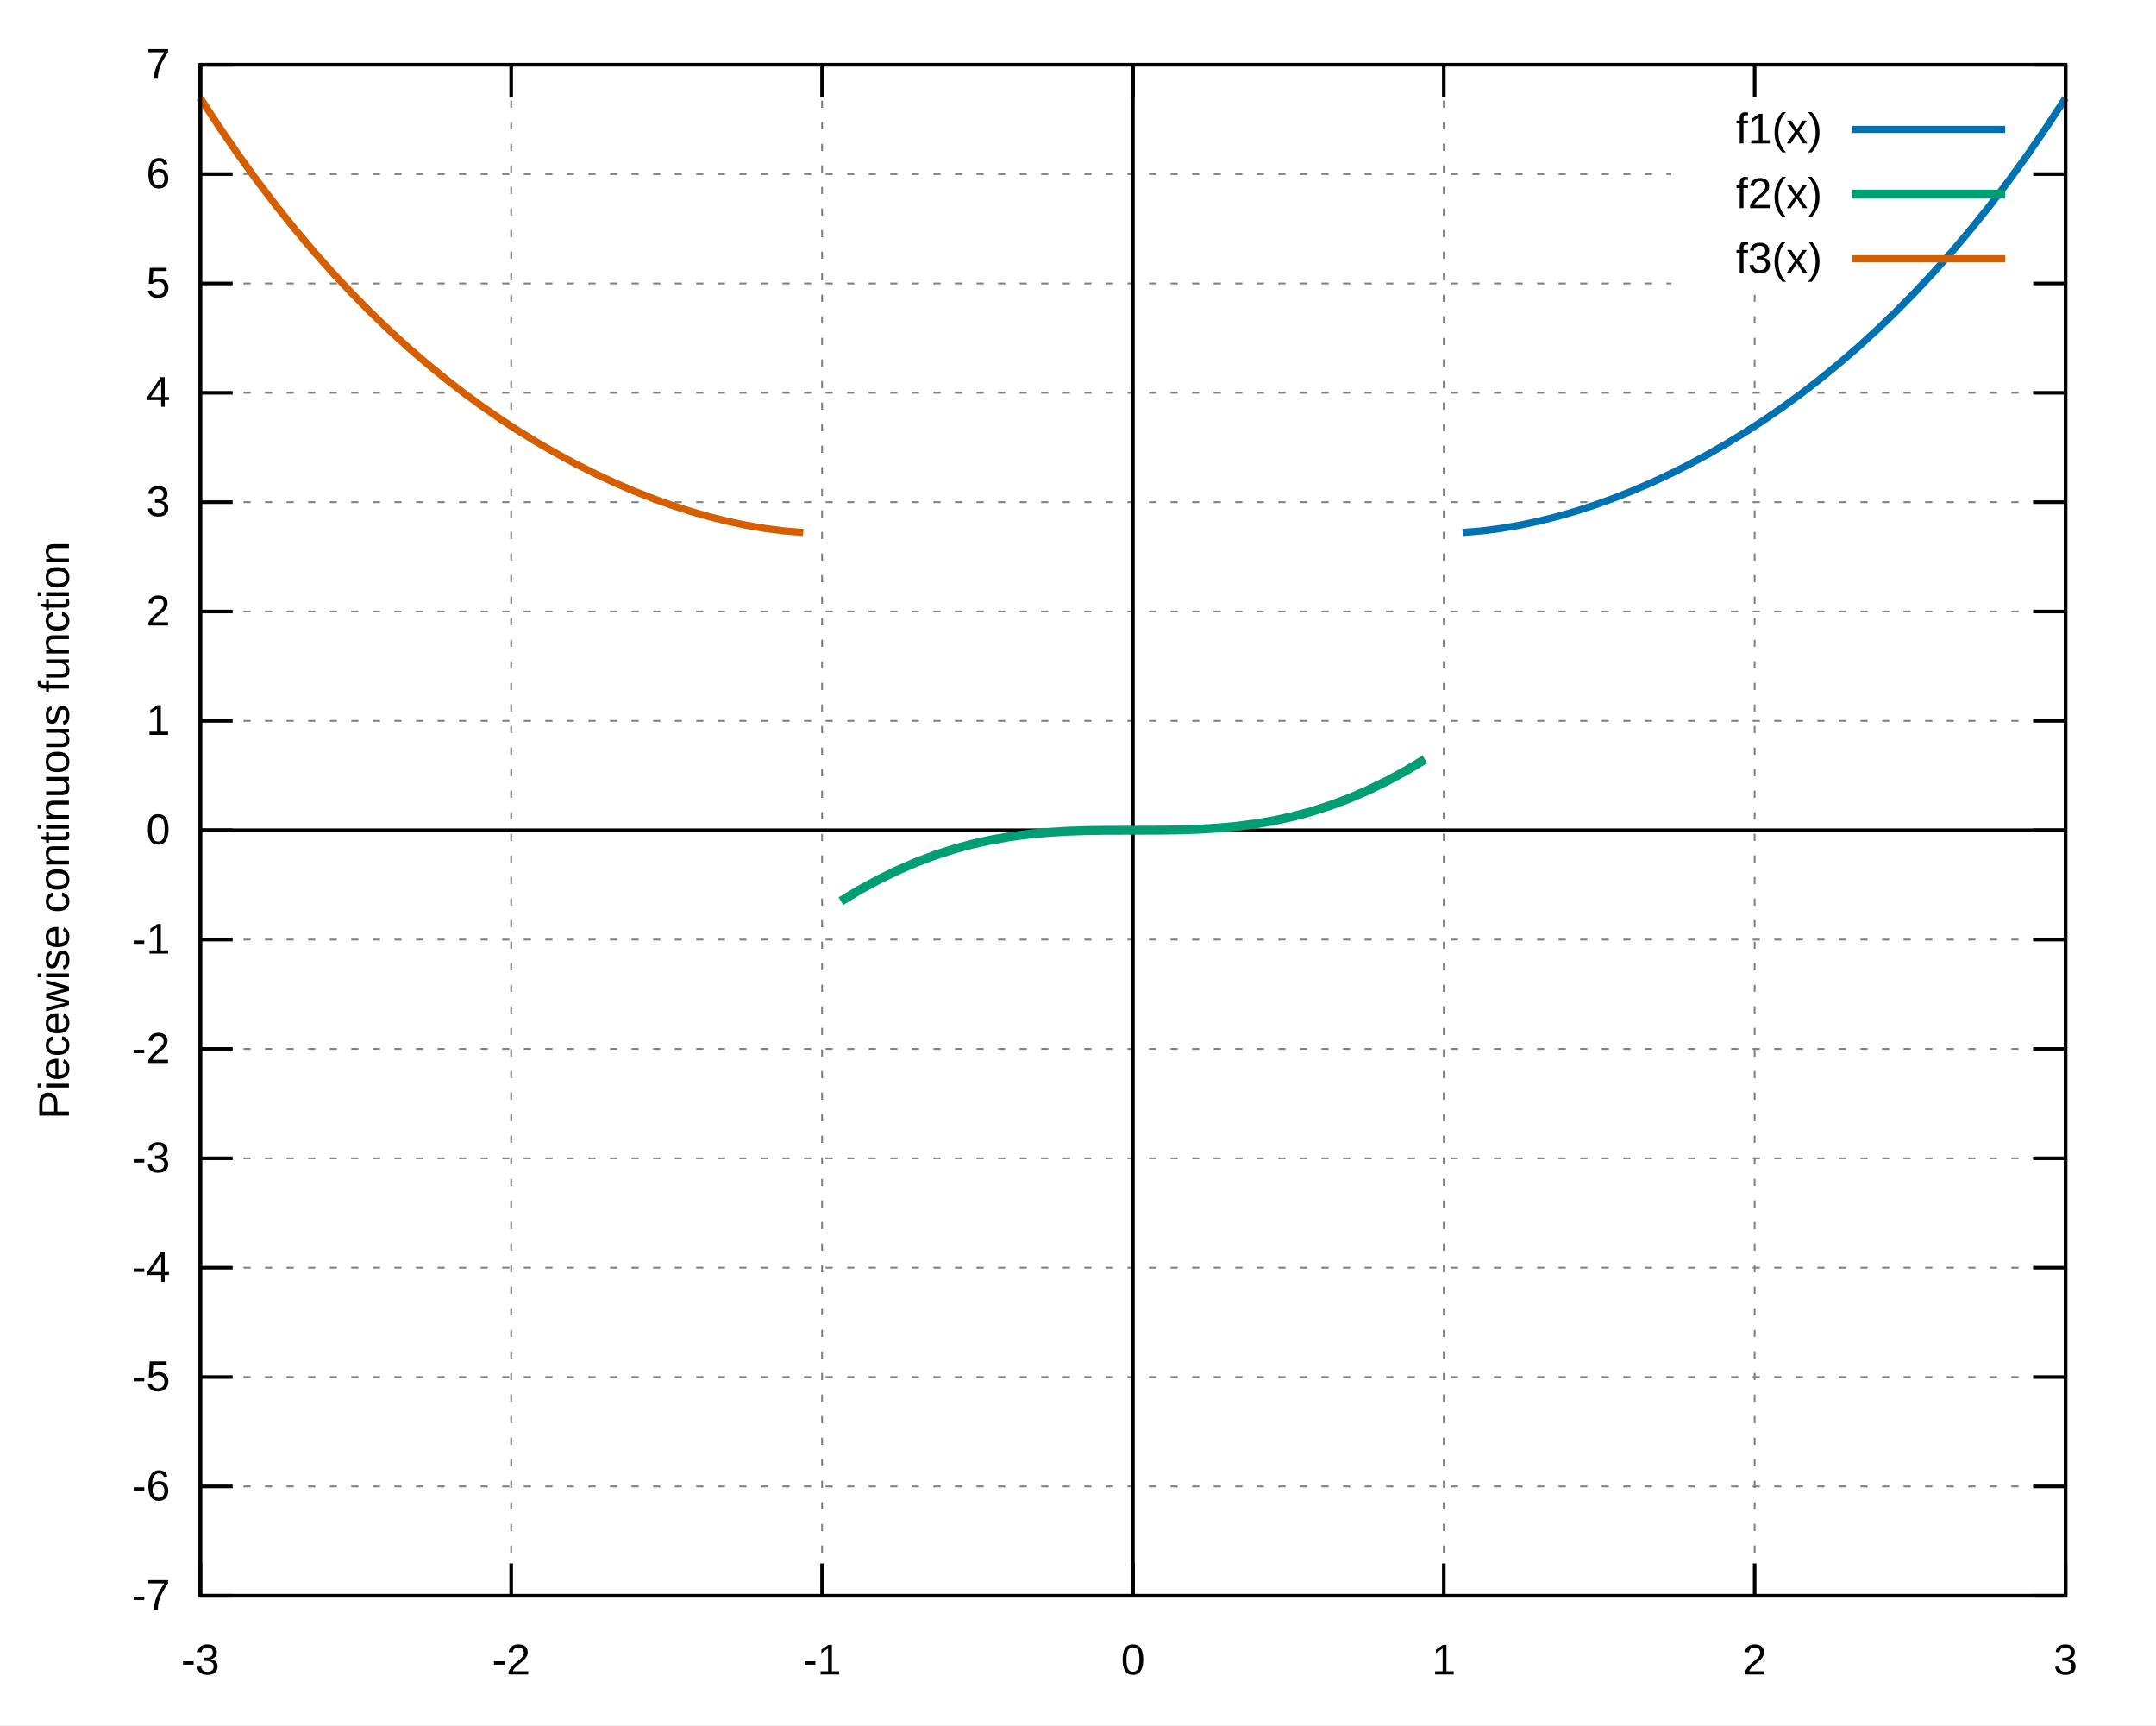
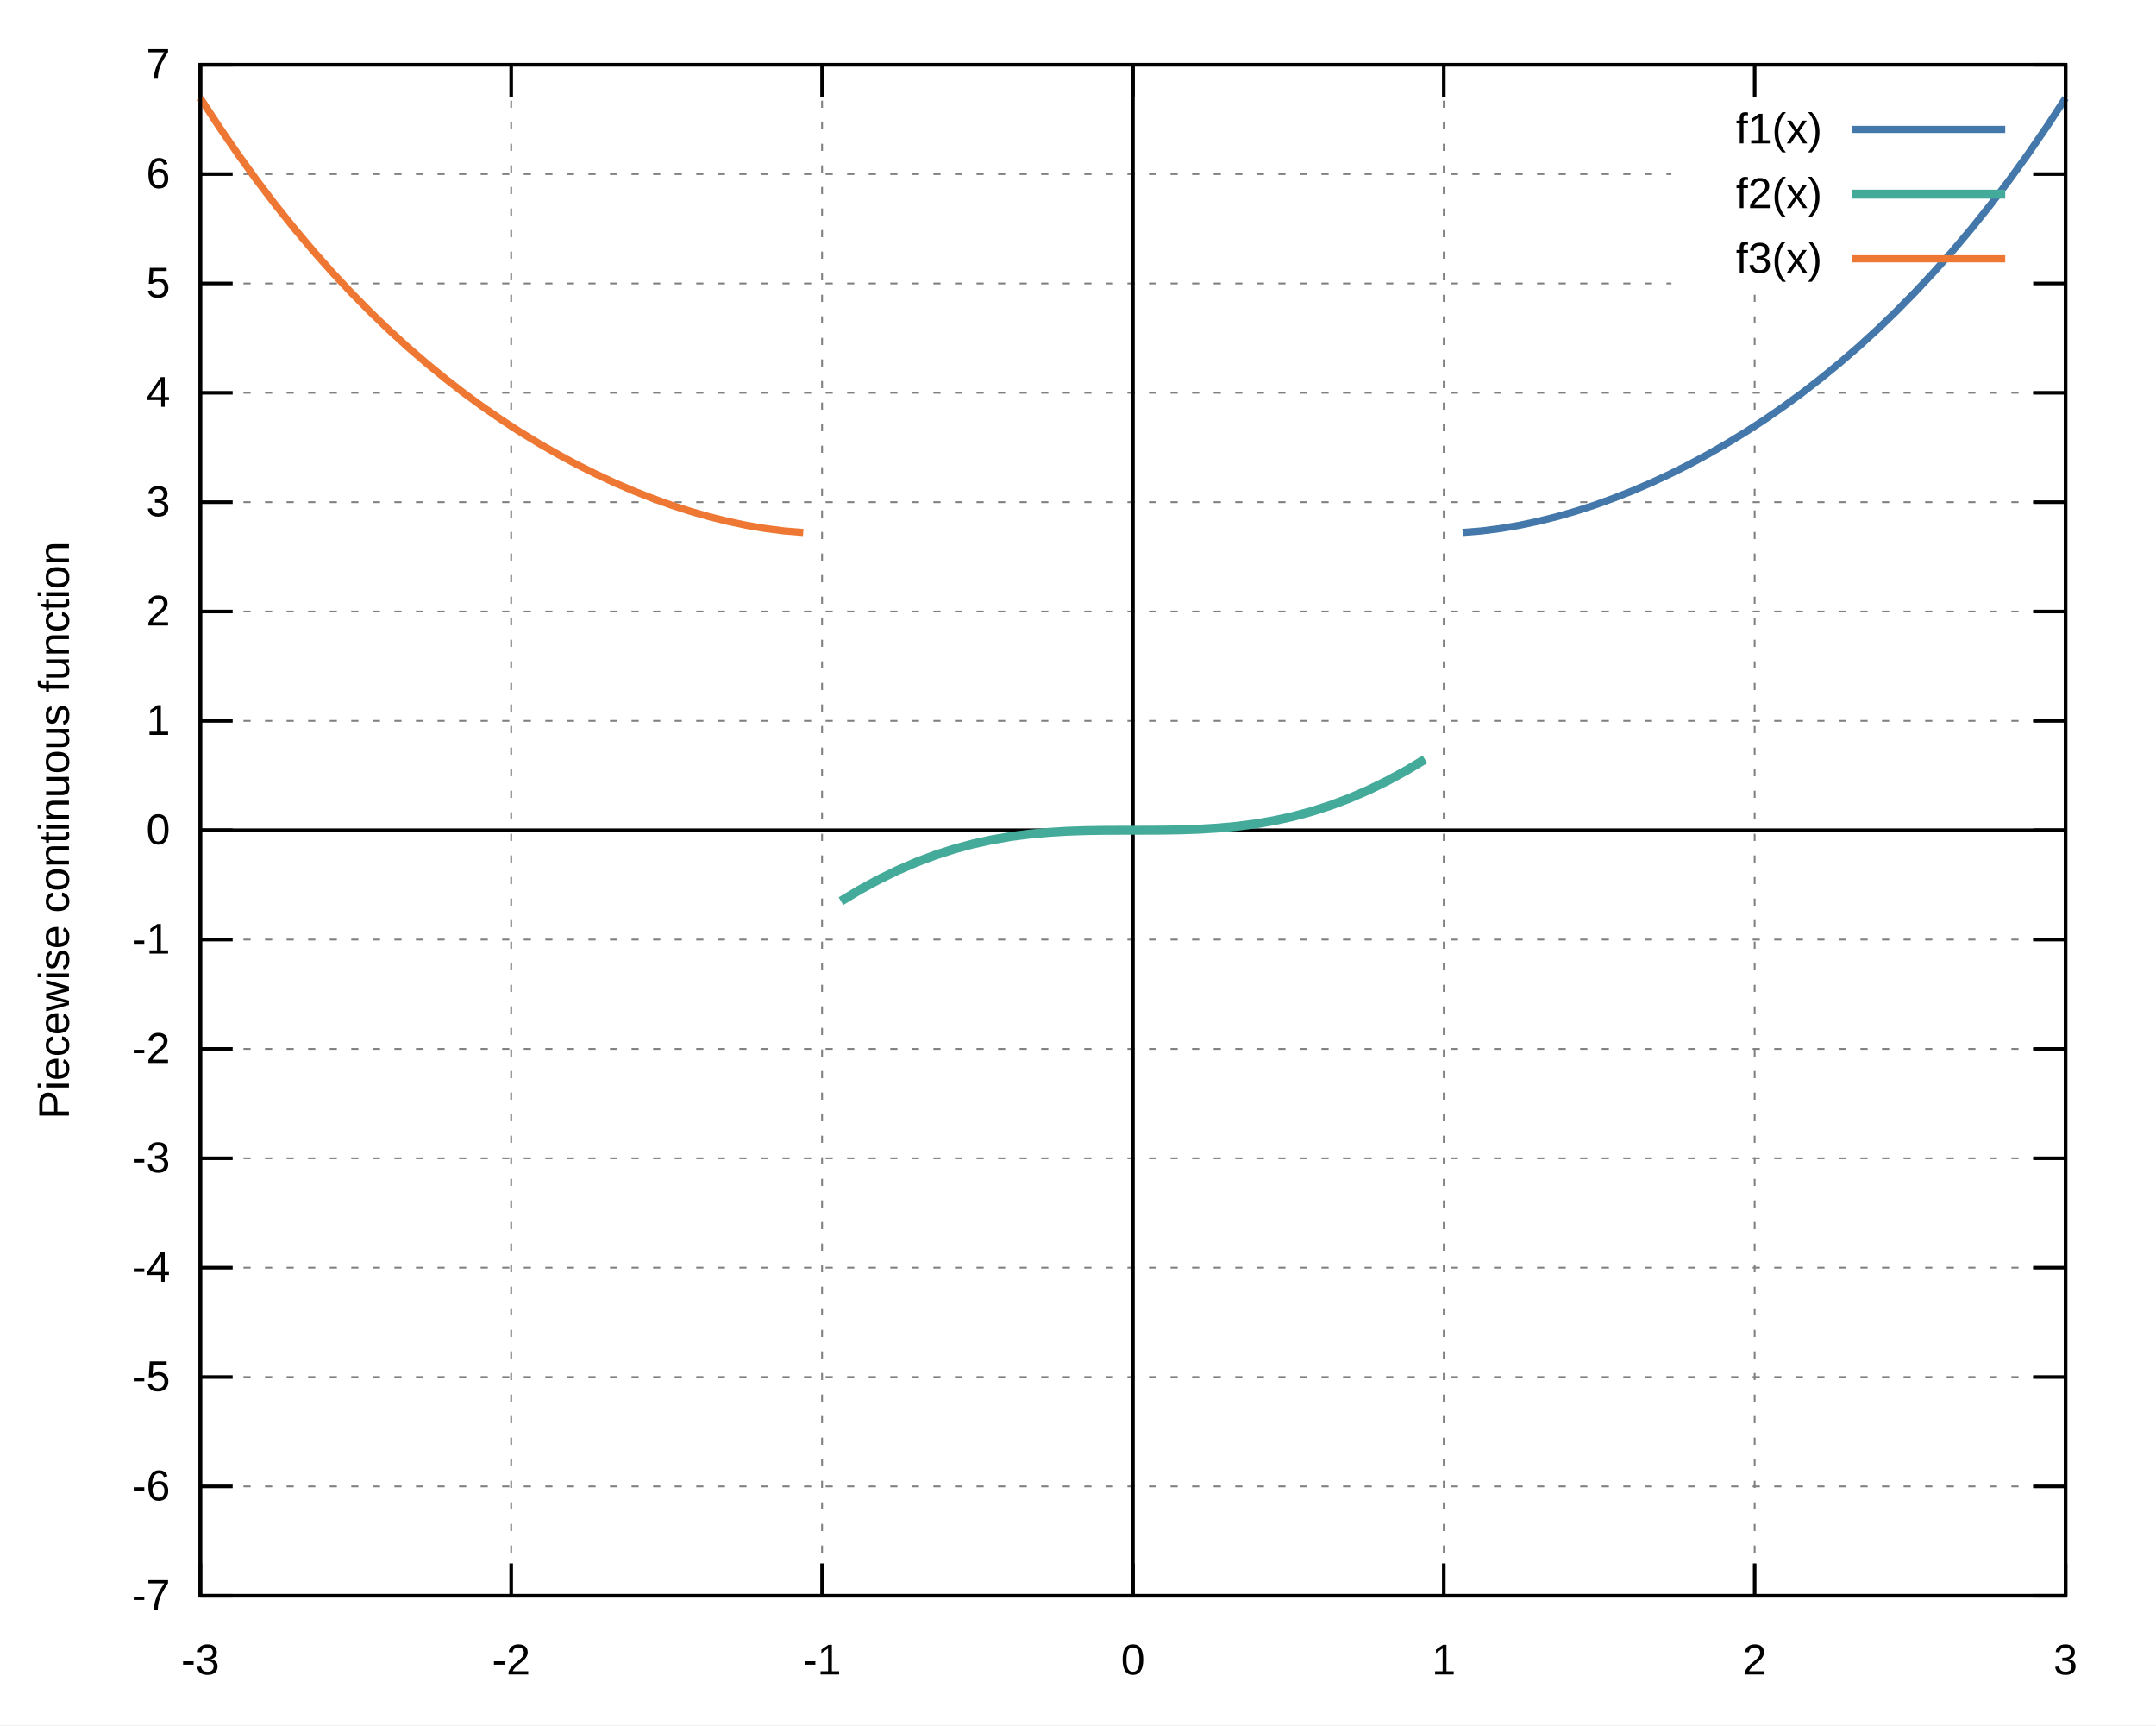
<svg xmlns="http://www.w3.org/2000/svg" xmlns:xlink="http://www.w3.org/1999/xlink" width="600" height="480" viewBox="0 0 600 480">
  <g id="gnuplot_canvas">
    <rect x="0" y="0" width="600" height="480" fill="#ffffff" />
    <defs>
      <circle id="gpDot" r="0.5" stroke-width="0.5" stroke="currentColor" />
      <path id="gpPt0" stroke-width="0.222" stroke="currentColor" d="M-1,0 h2 M0,-1 v2" />
      <path id="gpPt1" stroke-width="0.222" stroke="currentColor" d="M-1,-1 L1,1 M1,-1 L-1,1" />
      <path id="gpPt2" stroke-width="0.222" stroke="currentColor" d="M-1,0 L1,0 M0,-1 L0,1 M-1,-1 L1,1 M-1,1 L1,-1" />
      <rect id="gpPt3" stroke-width="0.222" stroke="currentColor" x="-1" y="-1" width="2" height="2" />
      <rect id="gpPt4" stroke-width="0.222" stroke="currentColor" fill="currentColor" x="-1" y="-1" width="2" height="2" />
      <circle id="gpPt5" stroke-width="0.222" stroke="currentColor" cx="0" cy="0" r="1" />
      <use xlink:href="#gpPt5" id="gpPt6" fill="currentColor" stroke="none" />
      <path id="gpPt7" stroke-width="0.222" stroke="currentColor" d="M0,-1.33 L-1.33,0.67 L1.33,0.67 z" />
      <use xlink:href="#gpPt7" id="gpPt8" fill="currentColor" stroke="none" />
      <use xlink:href="#gpPt7" id="gpPt9" stroke="currentColor" transform="rotate(180)" />
      <use xlink:href="#gpPt9" id="gpPt10" fill="currentColor" stroke="none" />
      <use xlink:href="#gpPt3" id="gpPt11" stroke="currentColor" transform="rotate(45)" />
      <use xlink:href="#gpPt11" id="gpPt12" fill="currentColor" stroke="none" />
      <path id="gpPt13" stroke-width="0.222" stroke="currentColor" d="M0,1.330 L1.265,0.411 L0.782,-1.067 L-0.782,-1.076 L-1.265,0.411 z" />
      <use xlink:href="#gpPt13" id="gpPt14" fill="currentColor" stroke="none" />
      <filter id="textbox" filterUnits="objectBoundingBox" x="0" y="0" height="1" width="1">
        <feFlood flood-color="#FFFFFF" flood-opacity="1" result="bgnd" />
        <feComposite in="SourceGraphic" in2="bgnd" operator="atop" />
      </filter>
      <filter id="greybox" filterUnits="objectBoundingBox" x="0" y="0" height="1" width="1">
        <feFlood flood-color="lightgrey" flood-opacity="1" result="grey" />
        <feComposite in="SourceGraphic" in2="grey" operator="atop" />
      </filter>
    </defs>
    <g fill="none" color="#FFFFFF" stroke="currentColor" stroke-width="1.00" stroke-linecap="butt" stroke-linejoin="miter">
</g>
    <g fill="none" color="black" stroke="currentColor" stroke-width="1.00" stroke-linecap="butt" stroke-linejoin="miter">
</g>
    <g fill="none" color="black" stroke="black" stroke-width="0.50" stroke-linecap="butt" stroke-linejoin="miter">
</g>
    <g fill="none" color="gray" stroke="currentColor" stroke-width="0.50" stroke-linecap="butt" stroke-linejoin="miter">
      <path stroke="gray" stroke-dasharray="2,4" class="gridline" d="M55.75,444.00 L574.82,444.00  " />
    </g>
    <g fill="none" color="gray" stroke="gray" stroke-width="1.00" stroke-linecap="butt" stroke-linejoin="miter">
</g>
    <g fill="none" color="black" stroke="currentColor" stroke-width="1.00" stroke-linecap="butt" stroke-linejoin="miter">
      <path stroke="black" d="M55.75,444.00 L64.75,444.00 M574.82,444.00 L565.82,444.00  " />
      <g transform="translate(47.36,447.90)" stroke="none" fill="black" font-family="Arial" font-size="12.00" text-anchor="end">
        <text>
          <tspan font-family="Arial">-7</tspan>
        </text>
      </g>
    </g>
    <g fill="none" color="black" stroke="currentColor" stroke-width="1.00" stroke-linecap="butt" stroke-linejoin="miter">
</g>
    <g fill="none" color="black" stroke="black" stroke-width="0.50" stroke-linecap="butt" stroke-linejoin="miter">
</g>
    <g fill="none" color="gray" stroke="currentColor" stroke-width="0.50" stroke-linecap="butt" stroke-linejoin="miter">
      <path stroke="gray" stroke-dasharray="2,4" class="gridline" d="M55.75,413.57 L574.82,413.57  " />
    </g>
    <g fill="none" color="gray" stroke="gray" stroke-width="1.00" stroke-linecap="butt" stroke-linejoin="miter">
</g>
    <g fill="none" color="black" stroke="currentColor" stroke-width="1.00" stroke-linecap="butt" stroke-linejoin="miter">
      <path stroke="black" d="M55.75,413.57 L64.75,413.57 M574.82,413.57 L565.82,413.57  " />
      <g transform="translate(47.36,417.47)" stroke="none" fill="black" font-family="Arial" font-size="12.00" text-anchor="end">
        <text>
          <tspan font-family="Arial">-6</tspan>
        </text>
      </g>
    </g>
    <g fill="none" color="black" stroke="currentColor" stroke-width="1.00" stroke-linecap="butt" stroke-linejoin="miter">
</g>
    <g fill="none" color="black" stroke="black" stroke-width="0.50" stroke-linecap="butt" stroke-linejoin="miter">
</g>
    <g fill="none" color="gray" stroke="currentColor" stroke-width="0.50" stroke-linecap="butt" stroke-linejoin="miter">
      <path stroke="gray" stroke-dasharray="2,4" class="gridline" d="M55.75,383.14 L574.82,383.14  " />
    </g>
    <g fill="none" color="gray" stroke="gray" stroke-width="1.00" stroke-linecap="butt" stroke-linejoin="miter">
</g>
    <g fill="none" color="black" stroke="currentColor" stroke-width="1.00" stroke-linecap="butt" stroke-linejoin="miter">
      <path stroke="black" d="M55.75,383.14 L64.75,383.14 M574.82,383.14 L565.82,383.14  " />
      <g transform="translate(47.36,387.04)" stroke="none" fill="black" font-family="Arial" font-size="12.00" text-anchor="end">
        <text>
          <tspan font-family="Arial">-5</tspan>
        </text>
      </g>
    </g>
    <g fill="none" color="black" stroke="currentColor" stroke-width="1.00" stroke-linecap="butt" stroke-linejoin="miter">
</g>
    <g fill="none" color="black" stroke="black" stroke-width="0.50" stroke-linecap="butt" stroke-linejoin="miter">
</g>
    <g fill="none" color="gray" stroke="currentColor" stroke-width="0.50" stroke-linecap="butt" stroke-linejoin="miter">
      <path stroke="gray" stroke-dasharray="2,4" class="gridline" d="M55.75,352.72 L574.82,352.72  " />
    </g>
    <g fill="none" color="gray" stroke="gray" stroke-width="1.00" stroke-linecap="butt" stroke-linejoin="miter">
</g>
    <g fill="none" color="black" stroke="currentColor" stroke-width="1.00" stroke-linecap="butt" stroke-linejoin="miter">
      <path stroke="black" d="M55.75,352.72 L64.75,352.72 M574.82,352.72 L565.82,352.72  " />
      <g transform="translate(47.36,356.62)" stroke="none" fill="black" font-family="Arial" font-size="12.00" text-anchor="end">
        <text>
          <tspan font-family="Arial">-4</tspan>
        </text>
      </g>
    </g>
    <g fill="none" color="black" stroke="currentColor" stroke-width="1.00" stroke-linecap="butt" stroke-linejoin="miter">
</g>
    <g fill="none" color="black" stroke="black" stroke-width="0.50" stroke-linecap="butt" stroke-linejoin="miter">
</g>
    <g fill="none" color="gray" stroke="currentColor" stroke-width="0.50" stroke-linecap="butt" stroke-linejoin="miter">
      <path stroke="gray" stroke-dasharray="2,4" class="gridline" d="M55.75,322.29 L574.82,322.29  " />
    </g>
    <g fill="none" color="gray" stroke="gray" stroke-width="1.00" stroke-linecap="butt" stroke-linejoin="miter">
</g>
    <g fill="none" color="black" stroke="currentColor" stroke-width="1.00" stroke-linecap="butt" stroke-linejoin="miter">
      <path stroke="black" d="M55.75,322.29 L64.75,322.29 M574.82,322.29 L565.82,322.29  " />
      <g transform="translate(47.36,326.19)" stroke="none" fill="black" font-family="Arial" font-size="12.00" text-anchor="end">
        <text>
          <tspan font-family="Arial">-3</tspan>
        </text>
      </g>
    </g>
    <g fill="none" color="black" stroke="currentColor" stroke-width="1.00" stroke-linecap="butt" stroke-linejoin="miter">
</g>
    <g fill="none" color="black" stroke="black" stroke-width="0.50" stroke-linecap="butt" stroke-linejoin="miter">
</g>
    <g fill="none" color="gray" stroke="currentColor" stroke-width="0.50" stroke-linecap="butt" stroke-linejoin="miter">
      <path stroke="gray" stroke-dasharray="2,4" class="gridline" d="M55.75,291.86 L574.82,291.86  " />
    </g>
    <g fill="none" color="gray" stroke="gray" stroke-width="1.00" stroke-linecap="butt" stroke-linejoin="miter">
</g>
    <g fill="none" color="black" stroke="currentColor" stroke-width="1.00" stroke-linecap="butt" stroke-linejoin="miter">
      <path stroke="black" d="M55.75,291.86 L64.75,291.86 M574.82,291.86 L565.82,291.86  " />
      <g transform="translate(47.36,295.76)" stroke="none" fill="black" font-family="Arial" font-size="12.00" text-anchor="end">
        <text>
          <tspan font-family="Arial">-2</tspan>
        </text>
      </g>
    </g>
    <g fill="none" color="black" stroke="currentColor" stroke-width="1.00" stroke-linecap="butt" stroke-linejoin="miter">
</g>
    <g fill="none" color="black" stroke="black" stroke-width="0.50" stroke-linecap="butt" stroke-linejoin="miter">
</g>
    <g fill="none" color="gray" stroke="currentColor" stroke-width="0.50" stroke-linecap="butt" stroke-linejoin="miter">
      <path stroke="gray" stroke-dasharray="2,4" class="gridline" d="M55.75,261.43 L574.82,261.43  " />
    </g>
    <g fill="none" color="gray" stroke="gray" stroke-width="1.00" stroke-linecap="butt" stroke-linejoin="miter">
</g>
    <g fill="none" color="black" stroke="currentColor" stroke-width="1.00" stroke-linecap="butt" stroke-linejoin="miter">
      <path stroke="black" d="M55.75,261.43 L64.75,261.43 M574.82,261.43 L565.82,261.43  " />
      <g transform="translate(47.36,265.33)" stroke="none" fill="black" font-family="Arial" font-size="12.00" text-anchor="end">
        <text>
          <tspan font-family="Arial">-1</tspan>
        </text>
      </g>
    </g>
    <g fill="none" color="black" stroke="currentColor" stroke-width="1.00" stroke-linecap="butt" stroke-linejoin="miter">
</g>
    <g fill="none" color="black" stroke="black" stroke-width="0.50" stroke-linecap="butt" stroke-linejoin="miter">
</g>
    <g fill="none" color="gray" stroke="currentColor" stroke-width="0.50" stroke-linecap="butt" stroke-linejoin="miter">
      <path stroke="gray" stroke-dasharray="2,4" class="gridline" d="M55.75,231.00 L574.82,231.00  " />
    </g>
    <g fill="none" color="gray" stroke="gray" stroke-width="1.00" stroke-linecap="butt" stroke-linejoin="miter">
</g>
    <g fill="none" color="black" stroke="currentColor" stroke-width="1.00" stroke-linecap="butt" stroke-linejoin="miter">
      <path stroke="black" d="M55.75,231.00 L64.75,231.00 M574.82,231.00 L565.82,231.00  " />
      <g transform="translate(47.36,234.90)" stroke="none" fill="black" font-family="Arial" font-size="12.00" text-anchor="end">
        <text>
          <tspan font-family="Arial"> 0</tspan>
        </text>
      </g>
    </g>
    <g fill="none" color="black" stroke="currentColor" stroke-width="1.00" stroke-linecap="butt" stroke-linejoin="miter">
</g>
    <g fill="none" color="black" stroke="black" stroke-width="0.50" stroke-linecap="butt" stroke-linejoin="miter">
</g>
    <g fill="none" color="gray" stroke="currentColor" stroke-width="0.50" stroke-linecap="butt" stroke-linejoin="miter">
      <path stroke="gray" stroke-dasharray="2,4" class="gridline" d="M55.75,200.58 L574.82,200.58  " />
    </g>
    <g fill="none" color="gray" stroke="gray" stroke-width="1.00" stroke-linecap="butt" stroke-linejoin="miter">
</g>
    <g fill="none" color="black" stroke="currentColor" stroke-width="1.00" stroke-linecap="butt" stroke-linejoin="miter">
      <path stroke="black" d="M55.75,200.58 L64.75,200.58 M574.82,200.58 L565.82,200.58  " />
      <g transform="translate(47.36,204.48)" stroke="none" fill="black" font-family="Arial" font-size="12.00" text-anchor="end">
        <text>
          <tspan font-family="Arial"> 1</tspan>
        </text>
      </g>
    </g>
    <g fill="none" color="black" stroke="currentColor" stroke-width="1.00" stroke-linecap="butt" stroke-linejoin="miter">
</g>
    <g fill="none" color="black" stroke="black" stroke-width="0.50" stroke-linecap="butt" stroke-linejoin="miter">
</g>
    <g fill="none" color="gray" stroke="currentColor" stroke-width="0.50" stroke-linecap="butt" stroke-linejoin="miter">
      <path stroke="gray" stroke-dasharray="2,4" class="gridline" d="M55.75,170.15 L574.82,170.15  " />
    </g>
    <g fill="none" color="gray" stroke="gray" stroke-width="1.00" stroke-linecap="butt" stroke-linejoin="miter">
</g>
    <g fill="none" color="black" stroke="currentColor" stroke-width="1.00" stroke-linecap="butt" stroke-linejoin="miter">
      <path stroke="black" d="M55.75,170.15 L64.75,170.15 M574.82,170.15 L565.82,170.15  " />
      <g transform="translate(47.36,174.05)" stroke="none" fill="black" font-family="Arial" font-size="12.00" text-anchor="end">
        <text>
          <tspan font-family="Arial"> 2</tspan>
        </text>
      </g>
    </g>
    <g fill="none" color="black" stroke="currentColor" stroke-width="1.00" stroke-linecap="butt" stroke-linejoin="miter">
</g>
    <g fill="none" color="black" stroke="black" stroke-width="0.50" stroke-linecap="butt" stroke-linejoin="miter">
</g>
    <g fill="none" color="gray" stroke="currentColor" stroke-width="0.50" stroke-linecap="butt" stroke-linejoin="miter">
      <path stroke="gray" stroke-dasharray="2,4" class="gridline" d="M55.75,139.72 L574.82,139.72  " />
    </g>
    <g fill="none" color="gray" stroke="gray" stroke-width="1.00" stroke-linecap="butt" stroke-linejoin="miter">
</g>
    <g fill="none" color="black" stroke="currentColor" stroke-width="1.00" stroke-linecap="butt" stroke-linejoin="miter">
      <path stroke="black" d="M55.75,139.72 L64.75,139.72 M574.82,139.72 L565.82,139.72  " />
      <g transform="translate(47.36,143.62)" stroke="none" fill="black" font-family="Arial" font-size="12.00" text-anchor="end">
        <text>
          <tspan font-family="Arial"> 3</tspan>
        </text>
      </g>
    </g>
    <g fill="none" color="black" stroke="currentColor" stroke-width="1.00" stroke-linecap="butt" stroke-linejoin="miter">
</g>
    <g fill="none" color="black" stroke="black" stroke-width="0.50" stroke-linecap="butt" stroke-linejoin="miter">
</g>
    <g fill="none" color="gray" stroke="currentColor" stroke-width="0.50" stroke-linecap="butt" stroke-linejoin="miter">
      <path stroke="gray" stroke-dasharray="2,4" class="gridline" d="M55.75,109.29 L574.82,109.29  " />
    </g>
    <g fill="none" color="gray" stroke="gray" stroke-width="1.00" stroke-linecap="butt" stroke-linejoin="miter">
</g>
    <g fill="none" color="black" stroke="currentColor" stroke-width="1.00" stroke-linecap="butt" stroke-linejoin="miter">
      <path stroke="black" d="M55.75,109.29 L64.75,109.29 M574.82,109.29 L565.82,109.29  " />
      <g transform="translate(47.36,113.19)" stroke="none" fill="black" font-family="Arial" font-size="12.00" text-anchor="end">
        <text>
          <tspan font-family="Arial"> 4</tspan>
        </text>
      </g>
    </g>
    <g fill="none" color="black" stroke="currentColor" stroke-width="1.00" stroke-linecap="butt" stroke-linejoin="miter">
</g>
    <g fill="none" color="black" stroke="black" stroke-width="0.50" stroke-linecap="butt" stroke-linejoin="miter">
</g>
    <g fill="none" color="gray" stroke="currentColor" stroke-width="0.50" stroke-linecap="butt" stroke-linejoin="miter">
      <path stroke="gray" stroke-dasharray="2,4" class="gridline" d="M55.75,78.87 L465.14,78.87 M566.43,78.87 L574.82,78.87  " />
    </g>
    <g fill="none" color="gray" stroke="gray" stroke-width="1.00" stroke-linecap="butt" stroke-linejoin="miter">
</g>
    <g fill="none" color="black" stroke="currentColor" stroke-width="1.00" stroke-linecap="butt" stroke-linejoin="miter">
      <path stroke="black" d="M55.75,78.87 L64.75,78.87 M574.82,78.87 L565.82,78.87  " />
      <g transform="translate(47.36,82.77)" stroke="none" fill="black" font-family="Arial" font-size="12.00" text-anchor="end">
        <text>
          <tspan font-family="Arial"> 5</tspan>
        </text>
      </g>
    </g>
    <g fill="none" color="black" stroke="currentColor" stroke-width="1.00" stroke-linecap="butt" stroke-linejoin="miter">
</g>
    <g fill="none" color="black" stroke="black" stroke-width="0.50" stroke-linecap="butt" stroke-linejoin="miter">
</g>
    <g fill="none" color="gray" stroke="currentColor" stroke-width="0.50" stroke-linecap="butt" stroke-linejoin="miter">
      <path stroke="gray" stroke-dasharray="2,4" class="gridline" d="M55.75,48.44 L465.14,48.44 M566.43,48.44 L574.82,48.44  " />
    </g>
    <g fill="none" color="gray" stroke="gray" stroke-width="1.00" stroke-linecap="butt" stroke-linejoin="miter">
</g>
    <g fill="none" color="black" stroke="currentColor" stroke-width="1.00" stroke-linecap="butt" stroke-linejoin="miter">
      <path stroke="black" d="M55.75,48.44 L64.75,48.44 M574.82,48.44 L565.82,48.44  " />
      <g transform="translate(47.36,52.34)" stroke="none" fill="black" font-family="Arial" font-size="12.00" text-anchor="end">
        <text>
          <tspan font-family="Arial"> 6</tspan>
        </text>
      </g>
    </g>
    <g fill="none" color="black" stroke="currentColor" stroke-width="1.00" stroke-linecap="butt" stroke-linejoin="miter">
</g>
    <g fill="none" color="black" stroke="black" stroke-width="0.50" stroke-linecap="butt" stroke-linejoin="miter">
</g>
    <g fill="none" color="gray" stroke="currentColor" stroke-width="0.50" stroke-linecap="butt" stroke-linejoin="miter">
      <path stroke="gray" stroke-dasharray="2,4" class="gridline" d="M55.75,18.01 L574.82,18.01  " />
    </g>
    <g fill="none" color="gray" stroke="gray" stroke-width="1.00" stroke-linecap="butt" stroke-linejoin="miter">
</g>
    <g fill="none" color="black" stroke="currentColor" stroke-width="1.00" stroke-linecap="butt" stroke-linejoin="miter">
      <path stroke="black" d="M55.75,18.01 L64.75,18.01 M574.82,18.01 L565.82,18.01  " />
      <g transform="translate(47.36,21.91)" stroke="none" fill="black" font-family="Arial" font-size="12.00" text-anchor="end">
        <text>
          <tspan font-family="Arial"> 7</tspan>
        </text>
      </g>
    </g>
    <g fill="none" color="black" stroke="currentColor" stroke-width="1.00" stroke-linecap="butt" stroke-linejoin="miter">
</g>
    <g fill="none" color="black" stroke="black" stroke-width="0.50" stroke-linecap="butt" stroke-linejoin="miter">
</g>
    <g fill="none" color="gray" stroke="currentColor" stroke-width="0.50" stroke-linecap="butt" stroke-linejoin="miter">
      <path stroke="gray" stroke-dasharray="2,4" class="gridline" d="M55.75,444.00 L55.75,18.01  " />
    </g>
    <g fill="none" color="gray" stroke="gray" stroke-width="1.00" stroke-linecap="butt" stroke-linejoin="miter">
</g>
    <g fill="none" color="black" stroke="currentColor" stroke-width="1.00" stroke-linecap="butt" stroke-linejoin="miter">
      <path stroke="black" d="M55.75,444.00 L55.75,435.00 M55.75,18.01 L55.75,27.01  " />
      <g transform="translate(55.75,465.90)" stroke="none" fill="black" font-family="Arial" font-size="12.00" text-anchor="middle">
        <text>
          <tspan font-family="Arial">-3</tspan>
        </text>
      </g>
    </g>
    <g fill="none" color="black" stroke="currentColor" stroke-width="1.00" stroke-linecap="butt" stroke-linejoin="miter">
</g>
    <g fill="none" color="black" stroke="black" stroke-width="0.50" stroke-linecap="butt" stroke-linejoin="miter">
</g>
    <g fill="none" color="gray" stroke="currentColor" stroke-width="0.50" stroke-linecap="butt" stroke-linejoin="miter">
      <path stroke="gray" stroke-dasharray="2,4" class="gridline" d="M142.26,444.00 L142.26,18.01  " />
    </g>
    <g fill="none" color="gray" stroke="gray" stroke-width="1.00" stroke-linecap="butt" stroke-linejoin="miter">
</g>
    <g fill="none" color="black" stroke="currentColor" stroke-width="1.00" stroke-linecap="butt" stroke-linejoin="miter">
      <path stroke="black" d="M142.26,444.00 L142.26,435.00 M142.26,18.01 L142.26,27.01  " />
      <g transform="translate(142.26,465.90)" stroke="none" fill="black" font-family="Arial" font-size="12.00" text-anchor="middle">
        <text>
          <tspan font-family="Arial">-2</tspan>
        </text>
      </g>
    </g>
    <g fill="none" color="black" stroke="currentColor" stroke-width="1.00" stroke-linecap="butt" stroke-linejoin="miter">
</g>
    <g fill="none" color="black" stroke="black" stroke-width="0.50" stroke-linecap="butt" stroke-linejoin="miter">
</g>
    <g fill="none" color="gray" stroke="currentColor" stroke-width="0.50" stroke-linecap="butt" stroke-linejoin="miter">
      <path stroke="gray" stroke-dasharray="2,4" class="gridline" d="M228.77,444.00 L228.77,18.01  " />
    </g>
    <g fill="none" color="gray" stroke="gray" stroke-width="1.00" stroke-linecap="butt" stroke-linejoin="miter">
</g>
    <g fill="none" color="black" stroke="currentColor" stroke-width="1.00" stroke-linecap="butt" stroke-linejoin="miter">
      <path stroke="black" d="M228.77,444.00 L228.77,435.00 M228.77,18.01 L228.77,27.01  " />
      <g transform="translate(228.77,465.90)" stroke="none" fill="black" font-family="Arial" font-size="12.00" text-anchor="middle">
        <text>
          <tspan font-family="Arial">-1</tspan>
        </text>
      </g>
    </g>
    <g fill="none" color="black" stroke="currentColor" stroke-width="1.00" stroke-linecap="butt" stroke-linejoin="miter">
</g>
    <g fill="none" color="black" stroke="black" stroke-width="0.50" stroke-linecap="butt" stroke-linejoin="miter">
</g>
    <g fill="none" color="gray" stroke="currentColor" stroke-width="0.50" stroke-linecap="butt" stroke-linejoin="miter">
      <path stroke="gray" stroke-dasharray="2,4" class="gridline" d="M315.29,444.00 L315.29,18.01  " />
    </g>
    <g fill="none" color="gray" stroke="gray" stroke-width="1.00" stroke-linecap="butt" stroke-linejoin="miter">
</g>
    <g fill="none" color="black" stroke="currentColor" stroke-width="1.00" stroke-linecap="butt" stroke-linejoin="miter">
      <path stroke="black" d="M315.29,444.00 L315.29,435.00 M315.29,18.01 L315.29,27.01  " />
      <g transform="translate(315.29,465.90)" stroke="none" fill="black" font-family="Arial" font-size="12.00" text-anchor="middle">
        <text>
          <tspan font-family="Arial"> 0</tspan>
        </text>
      </g>
    </g>
    <g fill="none" color="black" stroke="currentColor" stroke-width="1.00" stroke-linecap="butt" stroke-linejoin="miter">
</g>
    <g fill="none" color="black" stroke="black" stroke-width="0.50" stroke-linecap="butt" stroke-linejoin="miter">
</g>
    <g fill="none" color="gray" stroke="currentColor" stroke-width="0.50" stroke-linecap="butt" stroke-linejoin="miter">
      <path stroke="gray" stroke-dasharray="2,4" class="gridline" d="M401.80,444.00 L401.80,18.01  " />
    </g>
    <g fill="none" color="gray" stroke="gray" stroke-width="1.00" stroke-linecap="butt" stroke-linejoin="miter">
</g>
    <g fill="none" color="black" stroke="currentColor" stroke-width="1.00" stroke-linecap="butt" stroke-linejoin="miter">
      <path stroke="black" d="M401.80,444.00 L401.80,435.00 M401.80,18.01 L401.80,27.01  " />
      <g transform="translate(401.80,465.90)" stroke="none" fill="black" font-family="Arial" font-size="12.00" text-anchor="middle">
        <text>
          <tspan font-family="Arial"> 1</tspan>
        </text>
      </g>
    </g>
    <g fill="none" color="black" stroke="currentColor" stroke-width="1.00" stroke-linecap="butt" stroke-linejoin="miter">
</g>
    <g fill="none" color="black" stroke="black" stroke-width="0.50" stroke-linecap="butt" stroke-linejoin="miter">
</g>
    <g fill="none" color="gray" stroke="currentColor" stroke-width="0.50" stroke-linecap="butt" stroke-linejoin="miter">
      <path stroke="gray" stroke-dasharray="2,4" class="gridline" d="M488.31,444.00 L488.31,81.01 M488.31,27.01 L488.31,18.01  " />
    </g>
    <g fill="none" color="gray" stroke="gray" stroke-width="1.00" stroke-linecap="butt" stroke-linejoin="miter">
</g>
    <g fill="none" color="black" stroke="currentColor" stroke-width="1.00" stroke-linecap="butt" stroke-linejoin="miter">
      <path stroke="black" d="M488.31,444.00 L488.31,435.00 M488.31,18.01 L488.31,27.01  " />
      <g transform="translate(488.31,465.90)" stroke="none" fill="black" font-family="Arial" font-size="12.00" text-anchor="middle">
        <text>
          <tspan font-family="Arial"> 2</tspan>
        </text>
      </g>
    </g>
    <g fill="none" color="black" stroke="currentColor" stroke-width="1.00" stroke-linecap="butt" stroke-linejoin="miter">
</g>
    <g fill="none" color="black" stroke="black" stroke-width="0.50" stroke-linecap="butt" stroke-linejoin="miter">
</g>
    <g fill="none" color="gray" stroke="currentColor" stroke-width="0.50" stroke-linecap="butt" stroke-linejoin="miter">
      <path stroke="gray" stroke-dasharray="2,4" class="gridline" d="M574.82,444.00 L574.82,18.01  " />
    </g>
    <g fill="none" color="gray" stroke="gray" stroke-width="1.00" stroke-linecap="butt" stroke-linejoin="miter">
</g>
    <g fill="none" color="black" stroke="currentColor" stroke-width="1.00" stroke-linecap="butt" stroke-linejoin="miter">
      <path stroke="black" d="M574.82,444.00 L574.82,435.00 M574.82,18.01 L574.82,27.01  " />
      <g transform="translate(574.82,465.90)" stroke="none" fill="black" font-family="Arial" font-size="12.00" text-anchor="middle">
        <text>
          <tspan font-family="Arial"> 3</tspan>
        </text>
      </g>
    </g>
    <g fill="none" color="black" stroke="currentColor" stroke-width="1.00" stroke-linecap="butt" stroke-linejoin="miter">
</g>
    <g fill="none" color="black" stroke="currentColor" stroke-width="1.00" stroke-linecap="butt" stroke-linejoin="miter">
      <path stroke="rgb(  0,   0,   0)" d="M55.75,231.00 L574.82,231.00  " />
    </g>
    <g fill="none" color="black" stroke="currentColor" stroke-width="1.00" stroke-linecap="butt" stroke-linejoin="miter">
      <path stroke="rgb(  0,   0,   0)" d="M315.29,444.00 L315.29,18.01  " />
    </g>
    <g fill="none" color="black" stroke="currentColor" stroke-width="1.00" stroke-linecap="butt" stroke-linejoin="miter">
      <path stroke="black" d="M55.75,18.01 L55.75,444.00 L574.82,444.00 L574.82,18.01 L55.75,18.01 Z  " />
    </g>
    <g fill="none" color="black" stroke="currentColor" stroke-width="1.00" stroke-linecap="butt" stroke-linejoin="miter">
</g>
    <g id="gnuplot_plot_1">
      <g fill="none" color="#FFFFFF" stroke="black" stroke-width="2.00" stroke-linecap="butt" stroke-linejoin="miter">
</g>
      <g fill="none" color="black" stroke="currentColor" stroke-width="2.00" stroke-linecap="butt" stroke-linejoin="miter">
        <g transform="translate(507.09,39.91)" stroke="none" fill="black" font-family="Arial" font-size="12.00" text-anchor="end">
          <text>f1(x)</text>
        </g>
      </g>
      <g fill="none" color="black" stroke="currentColor" stroke-width="2.00" stroke-linecap="butt" stroke-linejoin="miter">
-         <path stroke="rgb(  0, 114, 178)" d="M515.48,36.01 L558.04,36.01 M407.04,148.15 L412.28,147.73 L417.53,147.06 L422.77,146.17 L428.01,145.06 L433.26,143.75   L438.50,142.24 L443.74,140.55 L448.98,138.66 L454.23,136.60 L459.47,134.35 L464.71,131.91 L469.96,129.29 L475.20,126.47   L480.44,123.47 L485.69,120.27 L490.93,116.86 L496.17,113.24 L501.42,109.41 L506.66,105.35 L511.90,101.06 L517.15,96.53   L522.39,91.74 L527.63,86.70 L532.87,81.37 L538.12,75.76 L543.36,69.86 L548.60,63.64 L553.85,57.09 L559.09,50.19   L564.33,42.94 L569.58,35.31 L574.82,27.29  " />
+         <path stroke="rgb( 68, 119, 170)" d="M515.48,36.01 L558.04,36.01 M407.04,148.15 L412.28,147.73 L417.53,147.06 L422.77,146.17 L428.01,145.06 L433.26,143.75   L438.50,142.24 L443.74,140.55 L448.98,138.66 L454.23,136.60 L459.47,134.35 L464.71,131.91 L469.96,129.29 L475.20,126.47   L480.44,123.47 L485.69,120.27 L490.93,116.86 L496.17,113.24 L501.42,109.41 L506.66,105.35 L511.90,101.06 L517.15,96.53   L522.39,91.74 L527.63,86.70 L532.87,81.37 L538.12,75.76 L543.36,69.86 L548.60,63.64 L553.85,57.09 L559.09,50.19   L564.33,42.94 L569.58,35.31 L574.82,27.29  " />
      </g>
    </g>
    <g id="gnuplot_plot_2">
-       <g fill="none" color="#FFFFFF" stroke="rgb(  0, 114, 178)" stroke-width="2.50" stroke-linecap="butt" stroke-linejoin="miter">
+       <g fill="none" color="#FFFFFF" stroke="rgb( 68, 119, 170)" stroke-width="2.50" stroke-linecap="butt" stroke-linejoin="miter">
</g>
      <g fill="none" color="black" stroke="currentColor" stroke-width="2.50" stroke-linecap="butt" stroke-linejoin="miter">
        <g transform="translate(507.09,57.91)" stroke="none" fill="black" font-family="Arial" font-size="12.00" text-anchor="end">
          <text>f2(x)</text>
        </g>
      </g>
      <g fill="none" color="black" stroke="currentColor" stroke-width="2.50" stroke-linecap="butt" stroke-linejoin="miter">
-         <path stroke="rgb(  0, 158, 115)" d="M515.48,54.01 L558.04,54.01 M234.02,250.74 L239.26,247.59 L244.50,244.74 L249.75,242.18 L254.99,239.91 L260.23,237.94   L265.48,236.25 L270.72,234.83 L275.96,233.68 L281.20,232.77 L286.45,232.09 L291.69,231.61 L296.93,231.29 L302.18,231.11   L307.42,231.03 L312.66,231.01 L317.91,231.00 L323.15,230.98 L328.39,230.90 L333.64,230.72 L338.88,230.40 L344.12,229.92   L349.37,229.24 L354.61,228.33 L359.85,227.18 L365.09,225.76 L370.34,224.07 L375.58,222.10 L380.82,219.83 L386.07,217.27   L391.31,214.42 L396.55,211.27  " />
+         <path stroke="rgb( 68, 170, 153)" d="M515.48,54.01 L558.04,54.01 M234.02,250.74 L239.26,247.59 L244.50,244.74 L249.75,242.18 L254.99,239.91 L260.23,237.94   L265.48,236.25 L270.72,234.83 L275.96,233.68 L281.20,232.77 L286.45,232.09 L291.69,231.61 L296.93,231.29 L302.18,231.11   L307.42,231.03 L312.66,231.01 L317.91,231.00 L323.15,230.98 L328.39,230.90 L333.64,230.72 L338.88,230.40 L344.12,229.92   L349.37,229.24 L354.61,228.33 L359.85,227.18 L365.09,225.76 L370.34,224.07 L375.58,222.10 L380.82,219.83 L386.07,217.27   L391.31,214.42 L396.55,211.27  " />
      </g>
    </g>
    <g id="gnuplot_plot_3">
-       <g fill="none" color="#FFFFFF" stroke="rgb(  0, 158, 115)" stroke-width="2.00" stroke-linecap="butt" stroke-linejoin="miter">
+       <g fill="none" color="#FFFFFF" stroke="rgb( 68, 170, 153)" stroke-width="2.00" stroke-linecap="butt" stroke-linejoin="miter">
</g>
      <g fill="none" color="black" stroke="currentColor" stroke-width="2.00" stroke-linecap="butt" stroke-linejoin="miter">
        <g transform="translate(507.09,75.91)" stroke="none" fill="black" font-family="Arial" font-size="12.00" text-anchor="end">
          <text>f3(x)</text>
        </g>
      </g>
      <g fill="none" color="black" stroke="currentColor" stroke-width="2.00" stroke-linecap="butt" stroke-linejoin="miter">
-         <path stroke="rgb(213,  94,   0)" d="M515.48,72.01 L558.04,72.01 M55.75,27.29 L60.99,35.31 L66.24,42.94 L71.48,50.19 L76.72,57.09 L81.97,63.64   L87.21,69.86 L92.45,75.76 L97.70,81.37 L102.94,86.70 L108.18,91.74 L113.42,96.53 L118.67,101.06 L123.91,105.35   L129.15,109.41 L134.40,113.24 L139.64,116.86 L144.88,120.27 L150.13,123.47 L155.37,126.47 L160.61,129.29 L165.86,131.91   L171.10,134.35 L176.34,136.60 L181.59,138.66 L186.83,140.55 L192.07,142.24 L197.31,143.75 L202.56,145.06 L207.80,146.17   L213.04,147.06 L218.29,147.73 L223.53,148.15  " />
+         <path stroke="rgb(238, 119,  51)" d="M515.48,72.01 L558.04,72.01 M55.75,27.29 L60.99,35.31 L66.24,42.94 L71.48,50.19 L76.72,57.09 L81.97,63.64   L87.21,69.86 L92.45,75.76 L97.70,81.37 L102.94,86.70 L108.18,91.74 L113.42,96.53 L118.67,101.06 L123.91,105.35   L129.15,109.41 L134.40,113.24 L139.64,116.86 L144.88,120.27 L150.13,123.47 L155.37,126.47 L160.61,129.29 L165.86,131.91   L171.10,134.35 L176.34,136.60 L181.59,138.66 L186.83,140.55 L192.07,142.24 L197.31,143.75 L202.56,145.06 L207.80,146.17   L213.04,147.06 L218.29,147.73 L223.53,148.15  " />
      </g>
    </g>
    <g fill="none" color="black" stroke="currentColor" stroke-width="2.00" stroke-linecap="butt" stroke-linejoin="miter">
</g>
    <g fill="none" color="black" stroke="black" stroke-width="1.00" stroke-linecap="butt" stroke-linejoin="miter">
</g>
    <g fill="none" color="black" stroke="currentColor" stroke-width="1.00" stroke-linecap="butt" stroke-linejoin="miter">
      <path stroke="black" d="M55.75,18.01 L55.75,444.00 L574.82,444.00 L574.82,18.01 L55.75,18.01 Z  " />
      <g transform="translate(19.18,231.01) rotate(270.00)" stroke="none" fill="black" font-family="Arial" font-size="12.00" text-anchor="middle">
        <text>
          <tspan font-family="Arial">Piecewise continuous function</tspan>
        </text>
      </g>
    </g>
    <g fill="none" color="black" stroke="currentColor" stroke-width="1.00" stroke-linecap="butt" stroke-linejoin="miter">
</g>
    <g fill="none" color="black" stroke="currentColor" stroke-width="1.00" stroke-linecap="butt" stroke-linejoin="miter">
</g>
  </g>
</svg>
